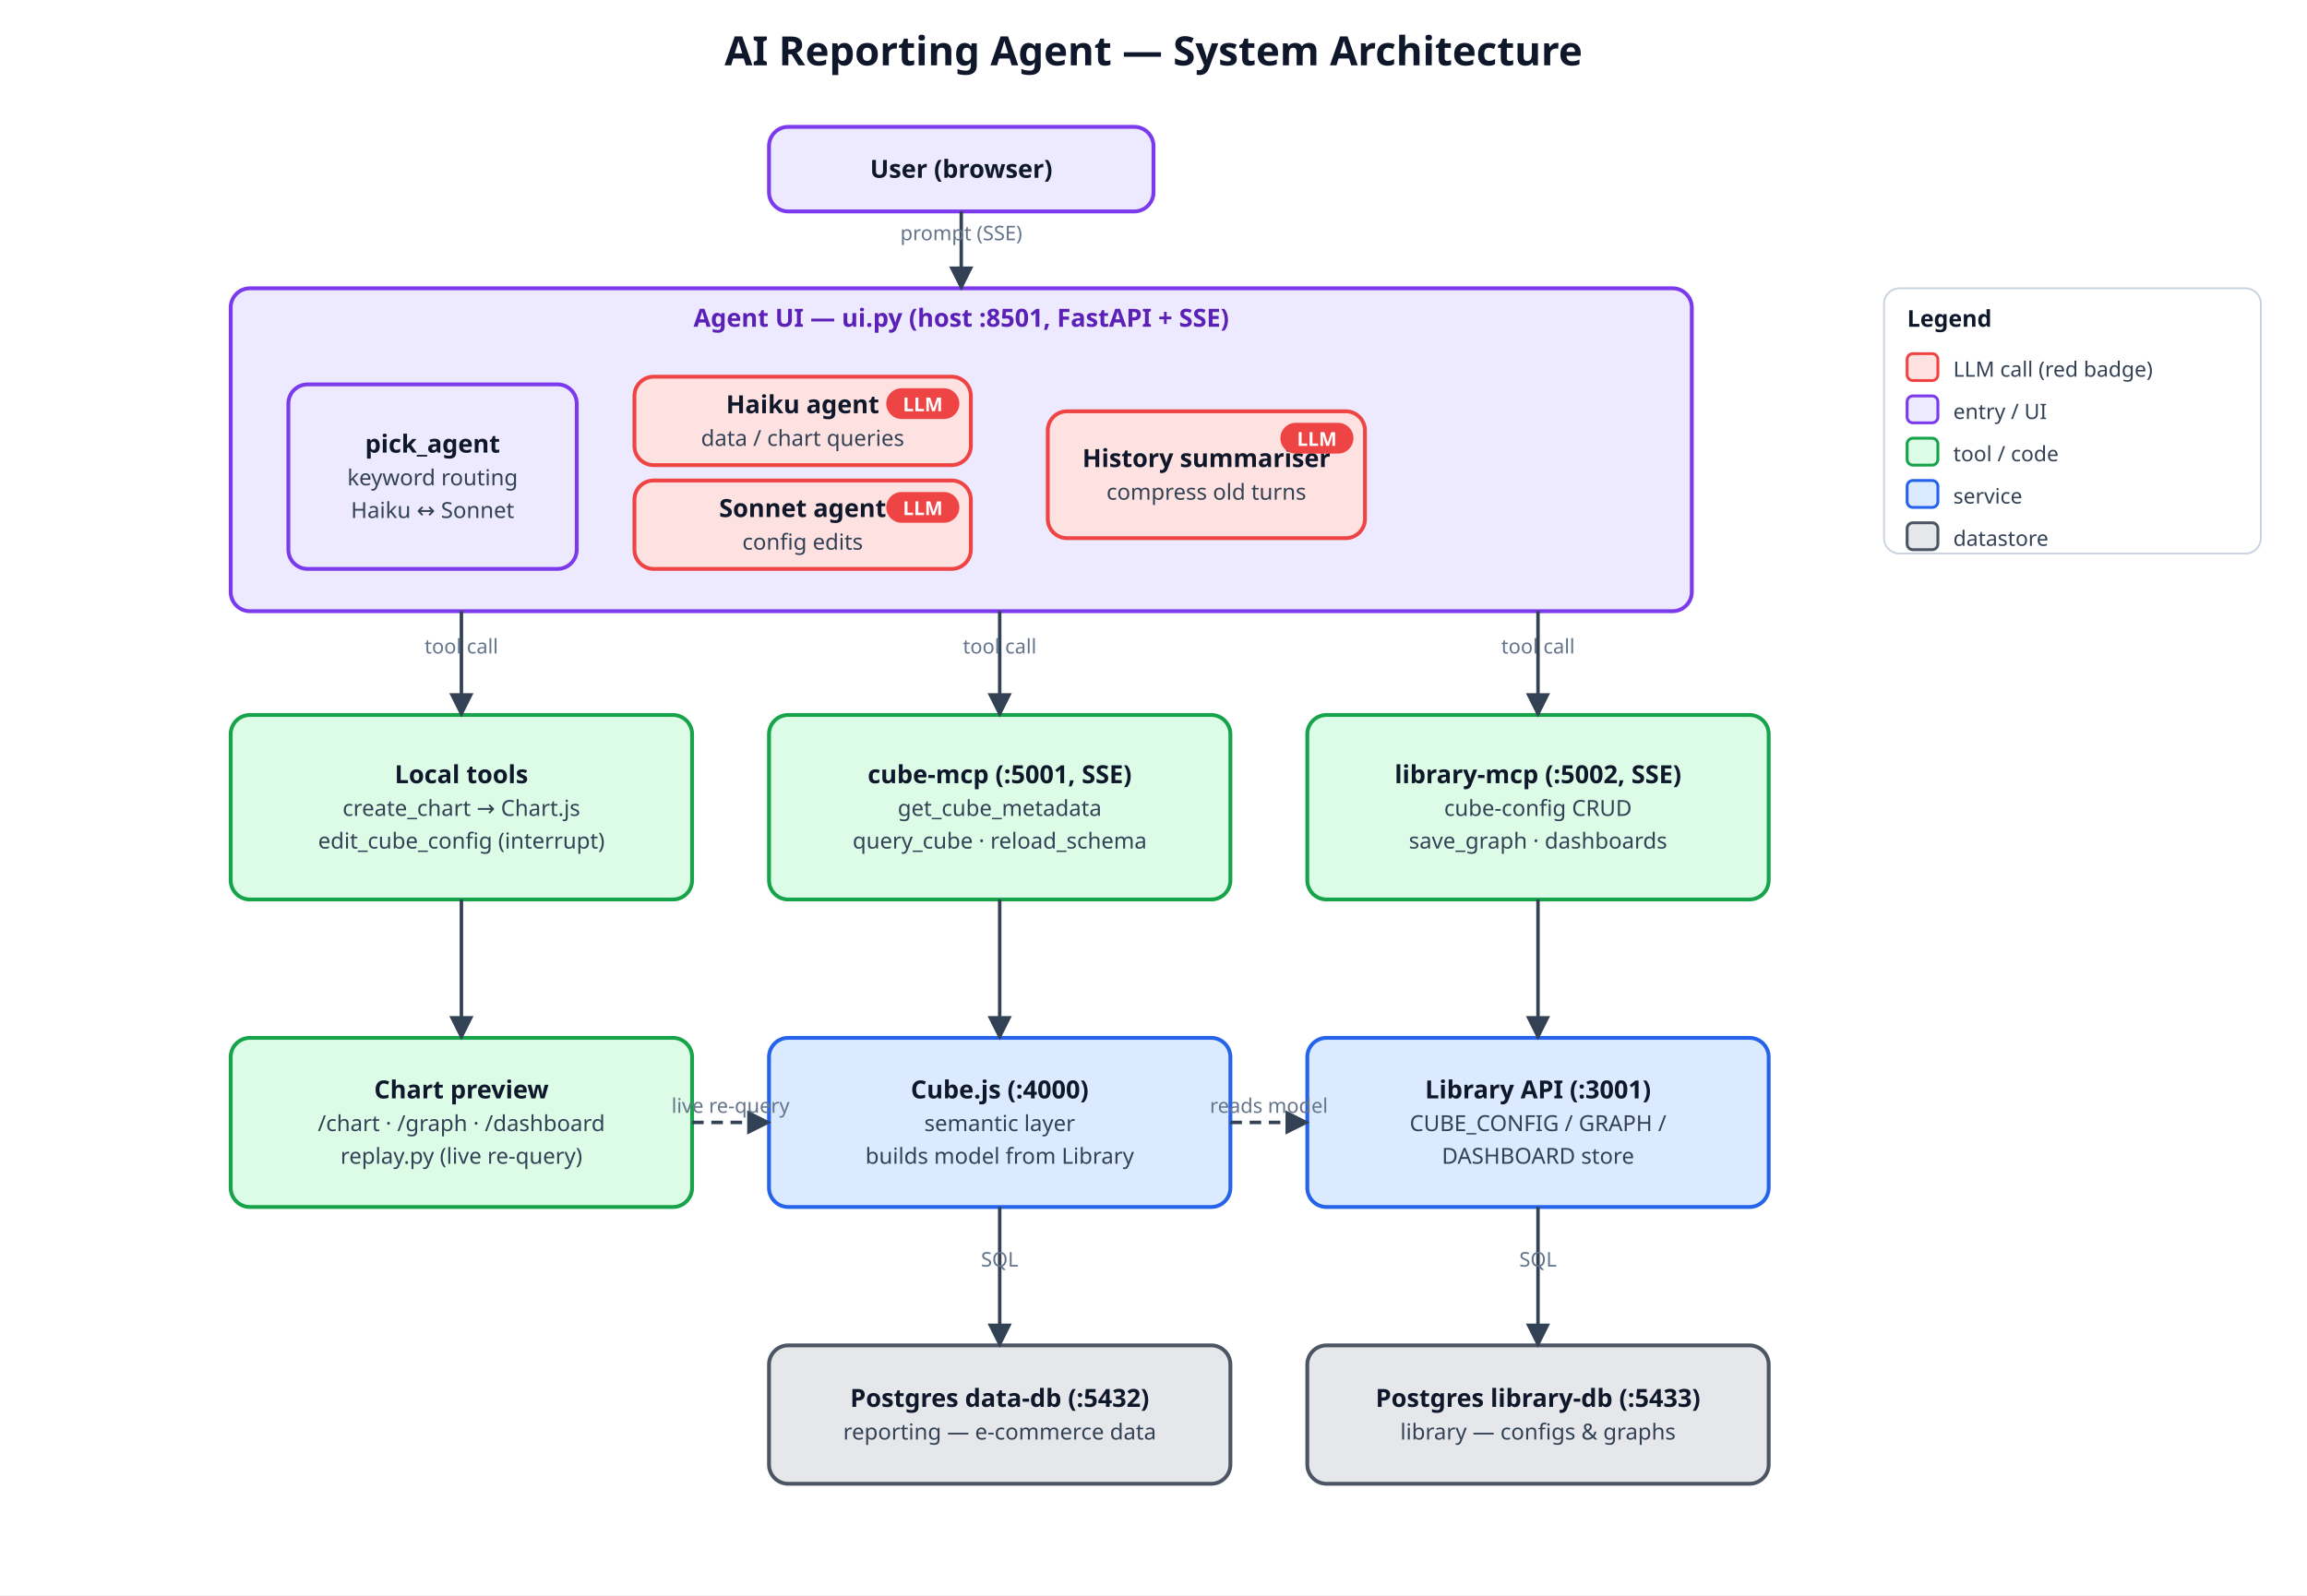
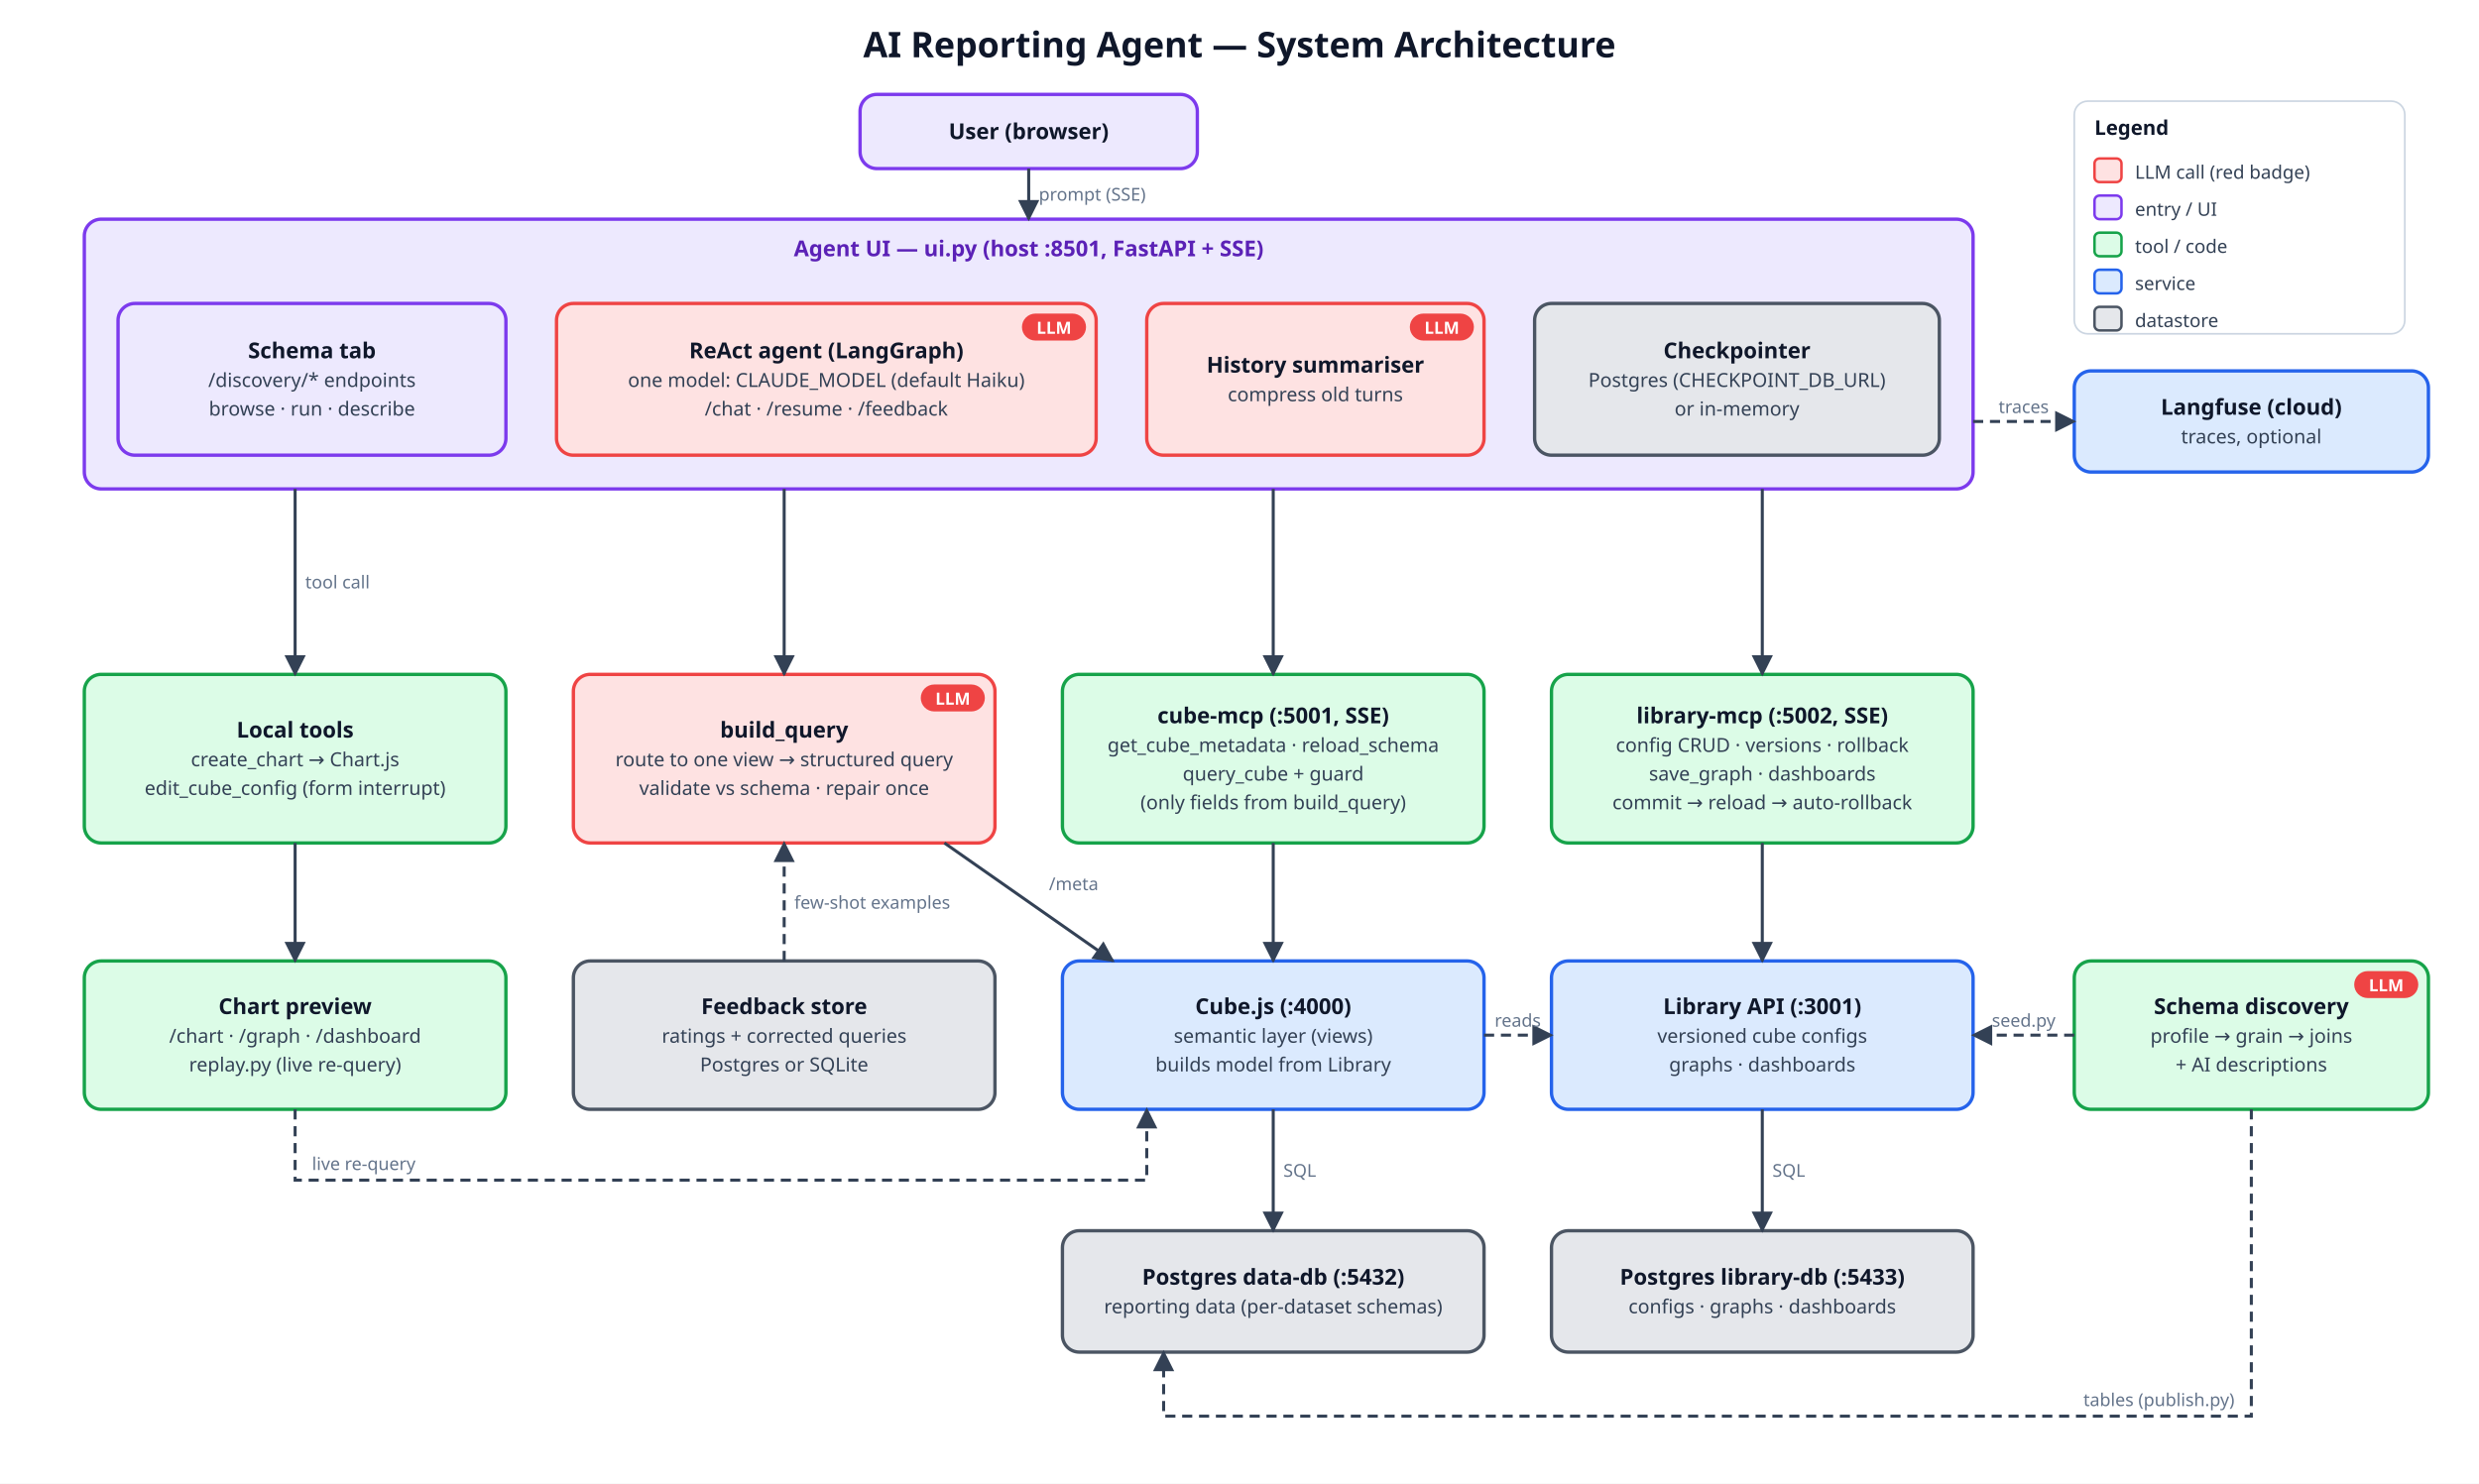
- <svg xmlns="http://www.w3.org/2000/svg" width="1200" height="830" viewBox="0 0 1200 830">
+ <svg xmlns="http://www.w3.org/2000/svg" width="1470" height="880" viewBox="0 0 1470 880">
  <defs>
    <marker id="arw" viewBox="0 0 10 10" refX="9" refY="5" markerWidth="7" markerHeight="7" orient="auto-start-reverse">
      <path d="M 0 0 L 10 5 L 0 10 z" fill="#334155" />
    </marker>
  </defs>
-   <rect x="0" y="0" width="1200" height="830" fill="white" />
-   <text x="600.0" y="34" text-anchor="middle" fill="#0f172a" font-family="system-ui, sans-serif" font-size="21" font-weight="bold">AI Reporting Agent — System Architecture</text>
-   <rect x="980" y="150" width="196" height="138" rx="8" fill="white" stroke="#cbd5e1" />
-   <text x="992" y="170" text-anchor="start" fill="#0f172a" font-family="system-ui, sans-serif" font-size="12" font-weight="bold">Legend</text>
-   <rect x="992" y="184" width="16" height="14" rx="3" fill="#fee2e2" stroke="#ef4444" stroke-width="1.5" />
-   <text x="1016" y="196" text-anchor="start" fill="#334155" font-family="system-ui, sans-serif" font-size="11" font-weight="normal">LLM call (red badge)</text>
-   <rect x="992" y="206" width="16" height="14" rx="3" fill="#ede9fe" stroke="#7c3aed" stroke-width="1.5" />
-   <text x="1016" y="218" text-anchor="start" fill="#334155" font-family="system-ui, sans-serif" font-size="11" font-weight="normal">entry / UI</text>
-   <rect x="992" y="228" width="16" height="14" rx="3" fill="#dcfce7" stroke="#16a34a" stroke-width="1.5" />
-   <text x="1016" y="240" text-anchor="start" fill="#334155" font-family="system-ui, sans-serif" font-size="11" font-weight="normal">tool / code</text>
-   <rect x="992" y="250" width="16" height="14" rx="3" fill="#dbeafe" stroke="#2563eb" stroke-width="1.5" />
-   <text x="1016" y="262" text-anchor="start" fill="#334155" font-family="system-ui, sans-serif" font-size="11" font-weight="normal">service</text>
-   <rect x="992" y="272" width="16" height="14" rx="3" fill="#e5e7eb" stroke="#4b5563" stroke-width="1.5" />
-   <text x="1016" y="284" text-anchor="start" fill="#334155" font-family="system-ui, sans-serif" font-size="11" font-weight="normal">datastore</text>
-   <rect x="400" y="66" width="200" height="44" rx="10" fill="#ede9fe" stroke="#7c3aed" stroke-width="2" />
-   <text x="500.0" y="92.5" text-anchor="middle" fill="#0f172a" font-family="system-ui, sans-serif" font-size="13" font-weight="bold">User (browser)</text>
-   <rect x="120" y="150" width="760" height="168" rx="10" fill="#ede9fe" stroke="#7c3aed" stroke-width="2" />
-   <text x="500.0" y="238.5" text-anchor="middle" fill="#0f172a" font-family="system-ui, sans-serif" font-size="13" font-weight="bold" />
-   <text x="500" y="170" text-anchor="middle" fill="#5b21b6" font-family="system-ui, sans-serif" font-size="13" font-weight="bold">Agent UI — ui.py  (host :8501, FastAPI + SSE)</text>
-   <rect x="150" y="200" width="150" height="96" rx="10" fill="#ede9fe" stroke="#7c3aed" stroke-width="2" />
-   <text x="225.0" y="235.5" text-anchor="middle" fill="#0f172a" font-family="system-ui, sans-serif" font-size="13" font-weight="bold">pick_agent</text>
-   <text x="225.0" y="252.5" text-anchor="middle" fill="#334155" font-family="system-ui, sans-serif" font-size="11.5" font-weight="normal">keyword routing</text>
-   <text x="225.0" y="269.5" text-anchor="middle" fill="#334155" font-family="system-ui, sans-serif" font-size="11.5" font-weight="normal">Haiku ↔ Sonnet</text>
-   <rect x="330" y="196" width="175" height="46" rx="10" fill="#fee2e2" stroke="#ef4444" stroke-width="2" />
-   <text x="417.5" y="215.0" text-anchor="middle" fill="#0f172a" font-family="system-ui, sans-serif" font-size="13" font-weight="bold">Haiku agent</text>
-   <text x="417.5" y="232.0" text-anchor="middle" fill="#334155" font-family="system-ui, sans-serif" font-size="11.5" font-weight="normal">data / chart queries</text>
-   <rect x="461" y="202" width="38" height="16" rx="8" fill="#ef4444" />
-   <text x="480" y="214" text-anchor="middle" fill="white" font-family="system-ui, sans-serif" font-size="10" font-weight="bold">LLM</text>
-   <rect x="330" y="250" width="175" height="46" rx="10" fill="#fee2e2" stroke="#ef4444" stroke-width="2" />
-   <text x="417.5" y="269.0" text-anchor="middle" fill="#0f172a" font-family="system-ui, sans-serif" font-size="13" font-weight="bold">Sonnet agent</text>
-   <text x="417.5" y="286.0" text-anchor="middle" fill="#334155" font-family="system-ui, sans-serif" font-size="11.5" font-weight="normal">config edits</text>
-   <rect x="461" y="256" width="38" height="16" rx="8" fill="#ef4444" />
-   <text x="480" y="268" text-anchor="middle" fill="white" font-family="system-ui, sans-serif" font-size="10" font-weight="bold">LLM</text>
-   <rect x="545" y="214" width="165" height="66" rx="10" fill="#fee2e2" stroke="#ef4444" stroke-width="2" />
-   <text x="627.5" y="243.0" text-anchor="middle" fill="#0f172a" font-family="system-ui, sans-serif" font-size="13" font-weight="bold">History summariser</text>
-   <text x="627.5" y="260.0" text-anchor="middle" fill="#334155" font-family="system-ui, sans-serif" font-size="11.5" font-weight="normal">compress old turns</text>
-   <rect x="666" y="220" width="38" height="16" rx="8" fill="#ef4444" />
-   <text x="685" y="232" text-anchor="middle" fill="white" font-family="system-ui, sans-serif" font-size="10" font-weight="bold">LLM</text>
-   <rect x="120" y="372" width="240" height="96" rx="10" fill="#dcfce7" stroke="#16a34a" stroke-width="2" />
-   <text x="240.0" y="407.5" text-anchor="middle" fill="#0f172a" font-family="system-ui, sans-serif" font-size="13" font-weight="bold">Local tools</text>
-   <text x="240.0" y="424.5" text-anchor="middle" fill="#334155" font-family="system-ui, sans-serif" font-size="11.5" font-weight="normal">create_chart → Chart.js</text>
-   <text x="240.0" y="441.5" text-anchor="middle" fill="#334155" font-family="system-ui, sans-serif" font-size="11.5" font-weight="normal">edit_cube_config (interrupt)</text>
-   <rect x="400" y="372" width="240" height="96" rx="10" fill="#dcfce7" stroke="#16a34a" stroke-width="2" />
-   <text x="520.0" y="407.5" text-anchor="middle" fill="#0f172a" font-family="system-ui, sans-serif" font-size="13" font-weight="bold">cube-mcp (:5001, SSE)</text>
-   <text x="520.0" y="424.5" text-anchor="middle" fill="#334155" font-family="system-ui, sans-serif" font-size="11.5" font-weight="normal">get_cube_metadata</text>
-   <text x="520.0" y="441.5" text-anchor="middle" fill="#334155" font-family="system-ui, sans-serif" font-size="11.5" font-weight="normal">query_cube · reload_schema</text>
-   <rect x="680" y="372" width="240" height="96" rx="10" fill="#dcfce7" stroke="#16a34a" stroke-width="2" />
-   <text x="800.0" y="407.5" text-anchor="middle" fill="#0f172a" font-family="system-ui, sans-serif" font-size="13" font-weight="bold">library-mcp (:5002, SSE)</text>
-   <text x="800.0" y="424.5" text-anchor="middle" fill="#334155" font-family="system-ui, sans-serif" font-size="11.5" font-weight="normal">cube-config CRUD</text>
-   <text x="800.0" y="441.5" text-anchor="middle" fill="#334155" font-family="system-ui, sans-serif" font-size="11.5" font-weight="normal">save_graph · dashboards</text>
-   <rect x="120" y="540" width="240" height="88" rx="10" fill="#dcfce7" stroke="#16a34a" stroke-width="2" />
-   <text x="240.0" y="571.5" text-anchor="middle" fill="#0f172a" font-family="system-ui, sans-serif" font-size="13" font-weight="bold">Chart preview</text>
-   <text x="240.0" y="588.5" text-anchor="middle" fill="#334155" font-family="system-ui, sans-serif" font-size="11.5" font-weight="normal">/chart · /graph · /dashboard</text>
-   <text x="240.0" y="605.5" text-anchor="middle" fill="#334155" font-family="system-ui, sans-serif" font-size="11.5" font-weight="normal">replay.py (live re-query)</text>
-   <rect x="400" y="540" width="240" height="88" rx="10" fill="#dbeafe" stroke="#2563eb" stroke-width="2" />
-   <text x="520.0" y="571.5" text-anchor="middle" fill="#0f172a" font-family="system-ui, sans-serif" font-size="13" font-weight="bold">Cube.js (:4000)</text>
-   <text x="520.0" y="588.5" text-anchor="middle" fill="#334155" font-family="system-ui, sans-serif" font-size="11.5" font-weight="normal">semantic layer</text>
-   <text x="520.0" y="605.5" text-anchor="middle" fill="#334155" font-family="system-ui, sans-serif" font-size="11.5" font-weight="normal">builds model from Library</text>
-   <rect x="680" y="540" width="240" height="88" rx="10" fill="#dbeafe" stroke="#2563eb" stroke-width="2" />
-   <text x="800.0" y="571.5" text-anchor="middle" fill="#0f172a" font-family="system-ui, sans-serif" font-size="13" font-weight="bold">Library API (:3001)</text>
-   <text x="800.0" y="588.5" text-anchor="middle" fill="#334155" font-family="system-ui, sans-serif" font-size="11.5" font-weight="normal">CUBE_CONFIG / GRAPH /</text>
-   <text x="800.0" y="605.5" text-anchor="middle" fill="#334155" font-family="system-ui, sans-serif" font-size="11.5" font-weight="normal">DASHBOARD store</text>
-   <rect x="400" y="700" width="240" height="72" rx="10" fill="#e5e7eb" stroke="#4b5563" stroke-width="2" />
-   <text x="520.0" y="732.0" text-anchor="middle" fill="#0f172a" font-family="system-ui, sans-serif" font-size="13" font-weight="bold">Postgres data-db (:5432)</text>
-   <text x="520.0" y="749.0" text-anchor="middle" fill="#334155" font-family="system-ui, sans-serif" font-size="11.5" font-weight="normal">reporting — e-commerce data</text>
-   <rect x="680" y="700" width="240" height="72" rx="10" fill="#e5e7eb" stroke="#4b5563" stroke-width="2" />
-   <text x="800.0" y="732.0" text-anchor="middle" fill="#0f172a" font-family="system-ui, sans-serif" font-size="13" font-weight="bold">Postgres library-db (:5433)</text>
-   <text x="800.0" y="749.0" text-anchor="middle" fill="#334155" font-family="system-ui, sans-serif" font-size="11.5" font-weight="normal">library — configs &amp; graphs</text>
-   <line x1="500.0" y1="110" x2="500.0" y2="150" stroke="#334155" stroke-width="1.8" marker-end="url(#arw)" />
-   <text x="500.0" y="125.0" text-anchor="middle" fill="#64748b" font-family="system-ui, sans-serif" font-size="10.5" font-weight="normal">prompt (SSE)</text>
-   <line x1="240" y1="318" x2="240.0" y2="372" stroke="#334155" stroke-width="1.8" marker-end="url(#arw)" />
-   <text x="240.0" y="340.0" text-anchor="middle" fill="#64748b" font-family="system-ui, sans-serif" font-size="10.5" font-weight="normal">tool call</text>
-   <line x1="520" y1="318" x2="520.0" y2="372" stroke="#334155" stroke-width="1.8" marker-end="url(#arw)" />
-   <text x="520.0" y="340.0" text-anchor="middle" fill="#64748b" font-family="system-ui, sans-serif" font-size="10.5" font-weight="normal">tool call</text>
-   <line x1="800" y1="318" x2="800.0" y2="372" stroke="#334155" stroke-width="1.8" marker-end="url(#arw)" />
-   <text x="800.0" y="340.0" text-anchor="middle" fill="#64748b" font-family="system-ui, sans-serif" font-size="10.5" font-weight="normal">tool call</text>
-   <line x1="240.0" y1="468" x2="240.0" y2="540" stroke="#334155" stroke-width="1.8" marker-end="url(#arw)" />
-   <line x1="520.0" y1="468" x2="520.0" y2="540" stroke="#334155" stroke-width="1.8" marker-end="url(#arw)" />
-   <line x1="800.0" y1="468" x2="800.0" y2="540" stroke="#334155" stroke-width="1.8" marker-end="url(#arw)" />
-   <line x1="520.0" y1="628" x2="520.0" y2="700" stroke="#334155" stroke-width="1.8" marker-end="url(#arw)" />
-   <text x="520.0" y="659.0" text-anchor="middle" fill="#64748b" font-family="system-ui, sans-serif" font-size="10.5" font-weight="normal">SQL</text>
-   <line x1="800.0" y1="628" x2="800.0" y2="700" stroke="#334155" stroke-width="1.8" marker-end="url(#arw)" />
-   <text x="800.0" y="659.0" text-anchor="middle" fill="#64748b" font-family="system-ui, sans-serif" font-size="10.5" font-weight="normal">SQL</text>
-   <line x1="360" y1="584.0" x2="400" y2="584.0" stroke="#334155" stroke-width="1.8" marker-end="url(#arw)" stroke-dasharray="6 4" />
-   <text x="380.0" y="579.0" text-anchor="middle" fill="#64748b" font-family="system-ui, sans-serif" font-size="10.5" font-weight="normal">live re-query</text>
-   <line x1="640" y1="584.0" x2="680" y2="584.0" stroke="#334155" stroke-width="1.8" marker-end="url(#arw)" stroke-dasharray="6 4" />
-   <text x="660.0" y="579.0" text-anchor="middle" fill="#64748b" font-family="system-ui, sans-serif" font-size="10.5" font-weight="normal">reads model</text>
+   <rect x="0" y="0" width="1470" height="880" fill="white" />
+   <text x="735.0" y="34" text-anchor="middle" fill="#0f172a" font-family="system-ui, sans-serif" font-size="21" font-weight="bold">AI Reporting Agent — System Architecture</text>
+   <rect x="1230" y="60" width="196" height="138" rx="8" fill="white" stroke="#cbd5e1" />
+   <text x="1242" y="80" text-anchor="start" fill="#0f172a" font-family="system-ui, sans-serif" font-size="12" font-weight="bold">Legend</text>
+   <rect x="1242" y="94" width="16" height="14" rx="3" fill="#fee2e2" stroke="#ef4444" stroke-width="1.5" />
+   <text x="1266" y="106" text-anchor="start" fill="#334155" font-family="system-ui, sans-serif" font-size="11" font-weight="normal">LLM call (red badge)</text>
+   <rect x="1242" y="116" width="16" height="14" rx="3" fill="#ede9fe" stroke="#7c3aed" stroke-width="1.5" />
+   <text x="1266" y="128" text-anchor="start" fill="#334155" font-family="system-ui, sans-serif" font-size="11" font-weight="normal">entry / UI</text>
+   <rect x="1242" y="138" width="16" height="14" rx="3" fill="#dcfce7" stroke="#16a34a" stroke-width="1.5" />
+   <text x="1266" y="150" text-anchor="start" fill="#334155" font-family="system-ui, sans-serif" font-size="11" font-weight="normal">tool / code</text>
+   <rect x="1242" y="160" width="16" height="14" rx="3" fill="#dbeafe" stroke="#2563eb" stroke-width="1.5" />
+   <text x="1266" y="172" text-anchor="start" fill="#334155" font-family="system-ui, sans-serif" font-size="11" font-weight="normal">service</text>
+   <rect x="1242" y="182" width="16" height="14" rx="3" fill="#e5e7eb" stroke="#4b5563" stroke-width="1.5" />
+   <text x="1266" y="194" text-anchor="start" fill="#334155" font-family="system-ui, sans-serif" font-size="11" font-weight="normal">datastore</text>
+   <rect x="510" y="56" width="200" height="44" rx="10" fill="#ede9fe" stroke="#7c3aed" stroke-width="2" />
+   <text x="610.0" y="82.5" text-anchor="middle" fill="#0f172a" font-family="system-ui, sans-serif" font-size="13" font-weight="bold">User (browser)</text>
+   <rect x="50" y="130" width="1120" height="160" rx="10" fill="#ede9fe" stroke="#7c3aed" stroke-width="2" />
+   <text x="610.0" y="214.5" text-anchor="middle" fill="#0f172a" font-family="system-ui, sans-serif" font-size="13" font-weight="bold" />
+   <text x="610" y="152" text-anchor="middle" fill="#5b21b6" font-family="system-ui, sans-serif" font-size="13" font-weight="bold">Agent UI — ui.py  (host :8501, FastAPI + SSE)</text>
+   <rect x="70" y="180" width="230" height="90" rx="10" fill="#ede9fe" stroke="#7c3aed" stroke-width="2" />
+   <text x="185.0" y="212.5" text-anchor="middle" fill="#0f172a" font-family="system-ui, sans-serif" font-size="13" font-weight="bold">Schema tab</text>
+   <text x="185.0" y="229.5" text-anchor="middle" fill="#334155" font-family="system-ui, sans-serif" font-size="11.5" font-weight="normal">/discovery/* endpoints</text>
+   <text x="185.0" y="246.5" text-anchor="middle" fill="#334155" font-family="system-ui, sans-serif" font-size="11.5" font-weight="normal">browse · run · describe</text>
+   <rect x="330" y="180" width="320" height="90" rx="10" fill="#fee2e2" stroke="#ef4444" stroke-width="2" />
+   <text x="490.0" y="212.5" text-anchor="middle" fill="#0f172a" font-family="system-ui, sans-serif" font-size="13" font-weight="bold">ReAct agent (LangGraph)</text>
+   <text x="490.0" y="229.5" text-anchor="middle" fill="#334155" font-family="system-ui, sans-serif" font-size="11.5" font-weight="normal">one model: CLAUDE_MODEL (default Haiku)</text>
+   <text x="490.0" y="246.5" text-anchor="middle" fill="#334155" font-family="system-ui, sans-serif" font-size="11.5" font-weight="normal">/chat · /resume · /feedback</text>
+   <rect x="606" y="186" width="38" height="16" rx="8" fill="#ef4444" />
+   <text x="625" y="198" text-anchor="middle" fill="white" font-family="system-ui, sans-serif" font-size="10" font-weight="bold">LLM</text>
+   <rect x="680" y="180" width="200" height="90" rx="10" fill="#fee2e2" stroke="#ef4444" stroke-width="2" />
+   <text x="780.0" y="221.0" text-anchor="middle" fill="#0f172a" font-family="system-ui, sans-serif" font-size="13" font-weight="bold">History summariser</text>
+   <text x="780.0" y="238.0" text-anchor="middle" fill="#334155" font-family="system-ui, sans-serif" font-size="11.5" font-weight="normal">compress old turns</text>
+   <rect x="836" y="186" width="38" height="16" rx="8" fill="#ef4444" />
+   <text x="855" y="198" text-anchor="middle" fill="white" font-family="system-ui, sans-serif" font-size="10" font-weight="bold">LLM</text>
+   <rect x="910" y="180" width="240" height="90" rx="10" fill="#e5e7eb" stroke="#4b5563" stroke-width="2" />
+   <text x="1030.0" y="212.5" text-anchor="middle" fill="#0f172a" font-family="system-ui, sans-serif" font-size="13" font-weight="bold">Checkpointer</text>
+   <text x="1030.0" y="229.5" text-anchor="middle" fill="#334155" font-family="system-ui, sans-serif" font-size="11.5" font-weight="normal">Postgres (CHECKPOINT_DB_URL)</text>
+   <text x="1030.0" y="246.5" text-anchor="middle" fill="#334155" font-family="system-ui, sans-serif" font-size="11.5" font-weight="normal">or in-memory</text>
+   <rect x="1230" y="220" width="210" height="60" rx="10" fill="#dbeafe" stroke="#2563eb" stroke-width="2" />
+   <text x="1335.0" y="246.0" text-anchor="middle" fill="#0f172a" font-family="system-ui, sans-serif" font-size="13" font-weight="bold">Langfuse (cloud)</text>
+   <text x="1335.0" y="263.0" text-anchor="middle" fill="#334155" font-family="system-ui, sans-serif" font-size="11.5" font-weight="normal">traces, optional</text>
+   <rect x="50" y="400" width="250" height="100" rx="10" fill="#dcfce7" stroke="#16a34a" stroke-width="2" />
+   <text x="175.0" y="437.5" text-anchor="middle" fill="#0f172a" font-family="system-ui, sans-serif" font-size="13" font-weight="bold">Local tools</text>
+   <text x="175.0" y="454.5" text-anchor="middle" fill="#334155" font-family="system-ui, sans-serif" font-size="11.5" font-weight="normal">create_chart → Chart.js</text>
+   <text x="175.0" y="471.5" text-anchor="middle" fill="#334155" font-family="system-ui, sans-serif" font-size="11.5" font-weight="normal">edit_cube_config (form interrupt)</text>
+   <rect x="340" y="400" width="250" height="100" rx="10" fill="#fee2e2" stroke="#ef4444" stroke-width="2" />
+   <text x="465.0" y="437.5" text-anchor="middle" fill="#0f172a" font-family="system-ui, sans-serif" font-size="13" font-weight="bold">build_query</text>
+   <text x="465.0" y="454.5" text-anchor="middle" fill="#334155" font-family="system-ui, sans-serif" font-size="11.5" font-weight="normal">route to one view → structured query</text>
+   <text x="465.0" y="471.5" text-anchor="middle" fill="#334155" font-family="system-ui, sans-serif" font-size="11.5" font-weight="normal">validate vs schema · repair once</text>
+   <rect x="546" y="406" width="38" height="16" rx="8" fill="#ef4444" />
+   <text x="565" y="418" text-anchor="middle" fill="white" font-family="system-ui, sans-serif" font-size="10" font-weight="bold">LLM</text>
+   <rect x="630" y="400" width="250" height="100" rx="10" fill="#dcfce7" stroke="#16a34a" stroke-width="2" />
+   <text x="755.0" y="429.0" text-anchor="middle" fill="#0f172a" font-family="system-ui, sans-serif" font-size="13" font-weight="bold">cube-mcp (:5001, SSE)</text>
+   <text x="755.0" y="446.0" text-anchor="middle" fill="#334155" font-family="system-ui, sans-serif" font-size="11.5" font-weight="normal">get_cube_metadata · reload_schema</text>
+   <text x="755.0" y="463.0" text-anchor="middle" fill="#334155" font-family="system-ui, sans-serif" font-size="11.5" font-weight="normal">query_cube + guard</text>
+   <text x="755.0" y="480.0" text-anchor="middle" fill="#334155" font-family="system-ui, sans-serif" font-size="11.5" font-weight="normal">(only fields from build_query)</text>
+   <rect x="920" y="400" width="250" height="100" rx="10" fill="#dcfce7" stroke="#16a34a" stroke-width="2" />
+   <text x="1045.0" y="429.0" text-anchor="middle" fill="#0f172a" font-family="system-ui, sans-serif" font-size="13" font-weight="bold">library-mcp (:5002, SSE)</text>
+   <text x="1045.0" y="446.0" text-anchor="middle" fill="#334155" font-family="system-ui, sans-serif" font-size="11.5" font-weight="normal">config CRUD · versions · rollback</text>
+   <text x="1045.0" y="463.0" text-anchor="middle" fill="#334155" font-family="system-ui, sans-serif" font-size="11.5" font-weight="normal">save_graph · dashboards</text>
+   <text x="1045.0" y="480.0" text-anchor="middle" fill="#334155" font-family="system-ui, sans-serif" font-size="11.5" font-weight="normal">commit → reload → auto-rollback</text>
+   <rect x="50" y="570" width="250" height="88" rx="10" fill="#dcfce7" stroke="#16a34a" stroke-width="2" />
+   <text x="175.0" y="601.5" text-anchor="middle" fill="#0f172a" font-family="system-ui, sans-serif" font-size="13" font-weight="bold">Chart preview</text>
+   <text x="175.0" y="618.5" text-anchor="middle" fill="#334155" font-family="system-ui, sans-serif" font-size="11.5" font-weight="normal">/chart · /graph · /dashboard</text>
+   <text x="175.0" y="635.5" text-anchor="middle" fill="#334155" font-family="system-ui, sans-serif" font-size="11.5" font-weight="normal">replay.py (live re-query)</text>
+   <rect x="340" y="570" width="250" height="88" rx="10" fill="#e5e7eb" stroke="#4b5563" stroke-width="2" />
+   <text x="465.0" y="601.5" text-anchor="middle" fill="#0f172a" font-family="system-ui, sans-serif" font-size="13" font-weight="bold">Feedback store</text>
+   <text x="465.0" y="618.5" text-anchor="middle" fill="#334155" font-family="system-ui, sans-serif" font-size="11.5" font-weight="normal">ratings + corrected queries</text>
+   <text x="465.0" y="635.5" text-anchor="middle" fill="#334155" font-family="system-ui, sans-serif" font-size="11.5" font-weight="normal">Postgres or SQLite</text>
+   <rect x="630" y="570" width="250" height="88" rx="10" fill="#dbeafe" stroke="#2563eb" stroke-width="2" />
+   <text x="755.0" y="601.5" text-anchor="middle" fill="#0f172a" font-family="system-ui, sans-serif" font-size="13" font-weight="bold">Cube.js (:4000)</text>
+   <text x="755.0" y="618.5" text-anchor="middle" fill="#334155" font-family="system-ui, sans-serif" font-size="11.5" font-weight="normal">semantic layer (views)</text>
+   <text x="755.0" y="635.5" text-anchor="middle" fill="#334155" font-family="system-ui, sans-serif" font-size="11.5" font-weight="normal">builds model from Library</text>
+   <rect x="920" y="570" width="250" height="88" rx="10" fill="#dbeafe" stroke="#2563eb" stroke-width="2" />
+   <text x="1045.0" y="601.5" text-anchor="middle" fill="#0f172a" font-family="system-ui, sans-serif" font-size="13" font-weight="bold">Library API (:3001)</text>
+   <text x="1045.0" y="618.5" text-anchor="middle" fill="#334155" font-family="system-ui, sans-serif" font-size="11.5" font-weight="normal">versioned cube configs</text>
+   <text x="1045.0" y="635.5" text-anchor="middle" fill="#334155" font-family="system-ui, sans-serif" font-size="11.5" font-weight="normal">graphs · dashboards</text>
+   <rect x="1230" y="570" width="210" height="88" rx="10" fill="#dcfce7" stroke="#16a34a" stroke-width="2" />
+   <text x="1335.0" y="601.5" text-anchor="middle" fill="#0f172a" font-family="system-ui, sans-serif" font-size="13" font-weight="bold">Schema discovery</text>
+   <text x="1335.0" y="618.5" text-anchor="middle" fill="#334155" font-family="system-ui, sans-serif" font-size="11.5" font-weight="normal">profile → grain → joins</text>
+   <text x="1335.0" y="635.5" text-anchor="middle" fill="#334155" font-family="system-ui, sans-serif" font-size="11.5" font-weight="normal">+ AI descriptions</text>
+   <rect x="1396" y="576" width="38" height="16" rx="8" fill="#ef4444" />
+   <text x="1415" y="588" text-anchor="middle" fill="white" font-family="system-ui, sans-serif" font-size="10" font-weight="bold">LLM</text>
+   <rect x="630" y="730" width="250" height="72" rx="10" fill="#e5e7eb" stroke="#4b5563" stroke-width="2" />
+   <text x="755.0" y="762.0" text-anchor="middle" fill="#0f172a" font-family="system-ui, sans-serif" font-size="13" font-weight="bold">Postgres data-db (:5432)</text>
+   <text x="755.0" y="779.0" text-anchor="middle" fill="#334155" font-family="system-ui, sans-serif" font-size="11.5" font-weight="normal">reporting data (per-dataset schemas)</text>
+   <rect x="920" y="730" width="250" height="72" rx="10" fill="#e5e7eb" stroke="#4b5563" stroke-width="2" />
+   <text x="1045.0" y="762.0" text-anchor="middle" fill="#0f172a" font-family="system-ui, sans-serif" font-size="13" font-weight="bold">Postgres library-db (:5433)</text>
+   <text x="1045.0" y="779.0" text-anchor="middle" fill="#334155" font-family="system-ui, sans-serif" font-size="11.5" font-weight="normal">configs · graphs · dashboards</text>
+   <line x1="610.0" y1="100" x2="610.0" y2="130" stroke="#334155" stroke-width="1.8" marker-end="url(#arw)" />
+   <text x="616.0" y="119.0" text-anchor="start" fill="#64748b" font-family="system-ui, sans-serif" font-size="10.5" font-weight="normal">prompt (SSE)</text>
+   <line x1="175.0" y1="290" x2="175.0" y2="400" stroke="#334155" stroke-width="1.8" marker-end="url(#arw)" />
+   <text x="181.0" y="349.0" text-anchor="start" fill="#64748b" font-family="system-ui, sans-serif" font-size="10.5" font-weight="normal">tool call</text>
+   <line x1="465.0" y1="290" x2="465.0" y2="400" stroke="#334155" stroke-width="1.8" marker-end="url(#arw)" />
+   <line x1="755.0" y1="290" x2="755.0" y2="400" stroke="#334155" stroke-width="1.8" marker-end="url(#arw)" />
+   <line x1="1045.0" y1="290" x2="1045.0" y2="400" stroke="#334155" stroke-width="1.8" marker-end="url(#arw)" />
+   <line x1="1170" y1="250" x2="1230" y2="250.0" stroke="#334155" stroke-width="1.8" marker-end="url(#arw)" stroke-dasharray="6 4" />
+   <text x="1200.0" y="245.0" text-anchor="middle" fill="#64748b" font-family="system-ui, sans-serif" font-size="10.5" font-weight="normal">traces</text>
+   <line x1="175.0" y1="500" x2="175.0" y2="570" stroke="#334155" stroke-width="1.8" marker-end="url(#arw)" />
+   <line x1="465.0" y1="570" x2="465.0" y2="500" stroke="#334155" stroke-width="1.8" marker-end="url(#arw)" stroke-dasharray="6 4" />
+   <text x="471.0" y="539.0" text-anchor="start" fill="#64748b" font-family="system-ui, sans-serif" font-size="10.5" font-weight="normal">few-shot examples</text>
+   <line x1="560" y1="500" x2="660" y2="570" stroke="#334155" stroke-width="1.8" marker-end="url(#arw)" />
+   <text x="622" y="528" text-anchor="start" fill="#64748b" font-family="system-ui, sans-serif" font-size="10.5" font-weight="normal">/meta</text>
+   <line x1="755.0" y1="500" x2="755.0" y2="570" stroke="#334155" stroke-width="1.8" marker-end="url(#arw)" />
+   <line x1="1045.0" y1="500" x2="1045.0" y2="570" stroke="#334155" stroke-width="1.8" marker-end="url(#arw)" />
+   <line x1="755.0" y1="658" x2="755.0" y2="730" stroke="#334155" stroke-width="1.8" marker-end="url(#arw)" />
+   <text x="761.0" y="698.0" text-anchor="start" fill="#64748b" font-family="system-ui, sans-serif" font-size="10.5" font-weight="normal">SQL</text>
+   <line x1="1045.0" y1="658" x2="1045.0" y2="730" stroke="#334155" stroke-width="1.8" marker-end="url(#arw)" />
+   <text x="1051.0" y="698.0" text-anchor="start" fill="#64748b" font-family="system-ui, sans-serif" font-size="10.5" font-weight="normal">SQL</text>
+   <line x1="880" y1="614.0" x2="920" y2="614.0" stroke="#334155" stroke-width="1.8" marker-end="url(#arw)" stroke-dasharray="6 4" />
+   <text x="900.0" y="609.0" text-anchor="middle" fill="#64748b" font-family="system-ui, sans-serif" font-size="10.5" font-weight="normal">reads</text>
+   <polyline points="175,658 175,700 680,700 680,658" fill="none" stroke="#334155" stroke-width="1.8" marker-end="url(#arw)" stroke-dasharray="6 4" />
+   <text x="185" y="694" text-anchor="start" fill="#64748b" font-family="system-ui, sans-serif" font-size="10.5" font-weight="normal">live re-query</text>
+   <line x1="1230" y1="614.0" x2="1170" y2="614.0" stroke="#334155" stroke-width="1.8" marker-end="url(#arw)" stroke-dasharray="6 4" />
+   <text x="1200.0" y="609.0" text-anchor="middle" fill="#64748b" font-family="system-ui, sans-serif" font-size="10.5" font-weight="normal">seed.py</text>
+   <polyline points="1335,658 1335,840 690,840 690,802" fill="none" stroke="#334155" stroke-width="1.8" marker-end="url(#arw)" stroke-dasharray="6 4" />
+   <text x="1325" y="834" text-anchor="end" fill="#64748b" font-family="system-ui, sans-serif" font-size="10.5" font-weight="normal">tables (publish.py)</text>
</svg>
